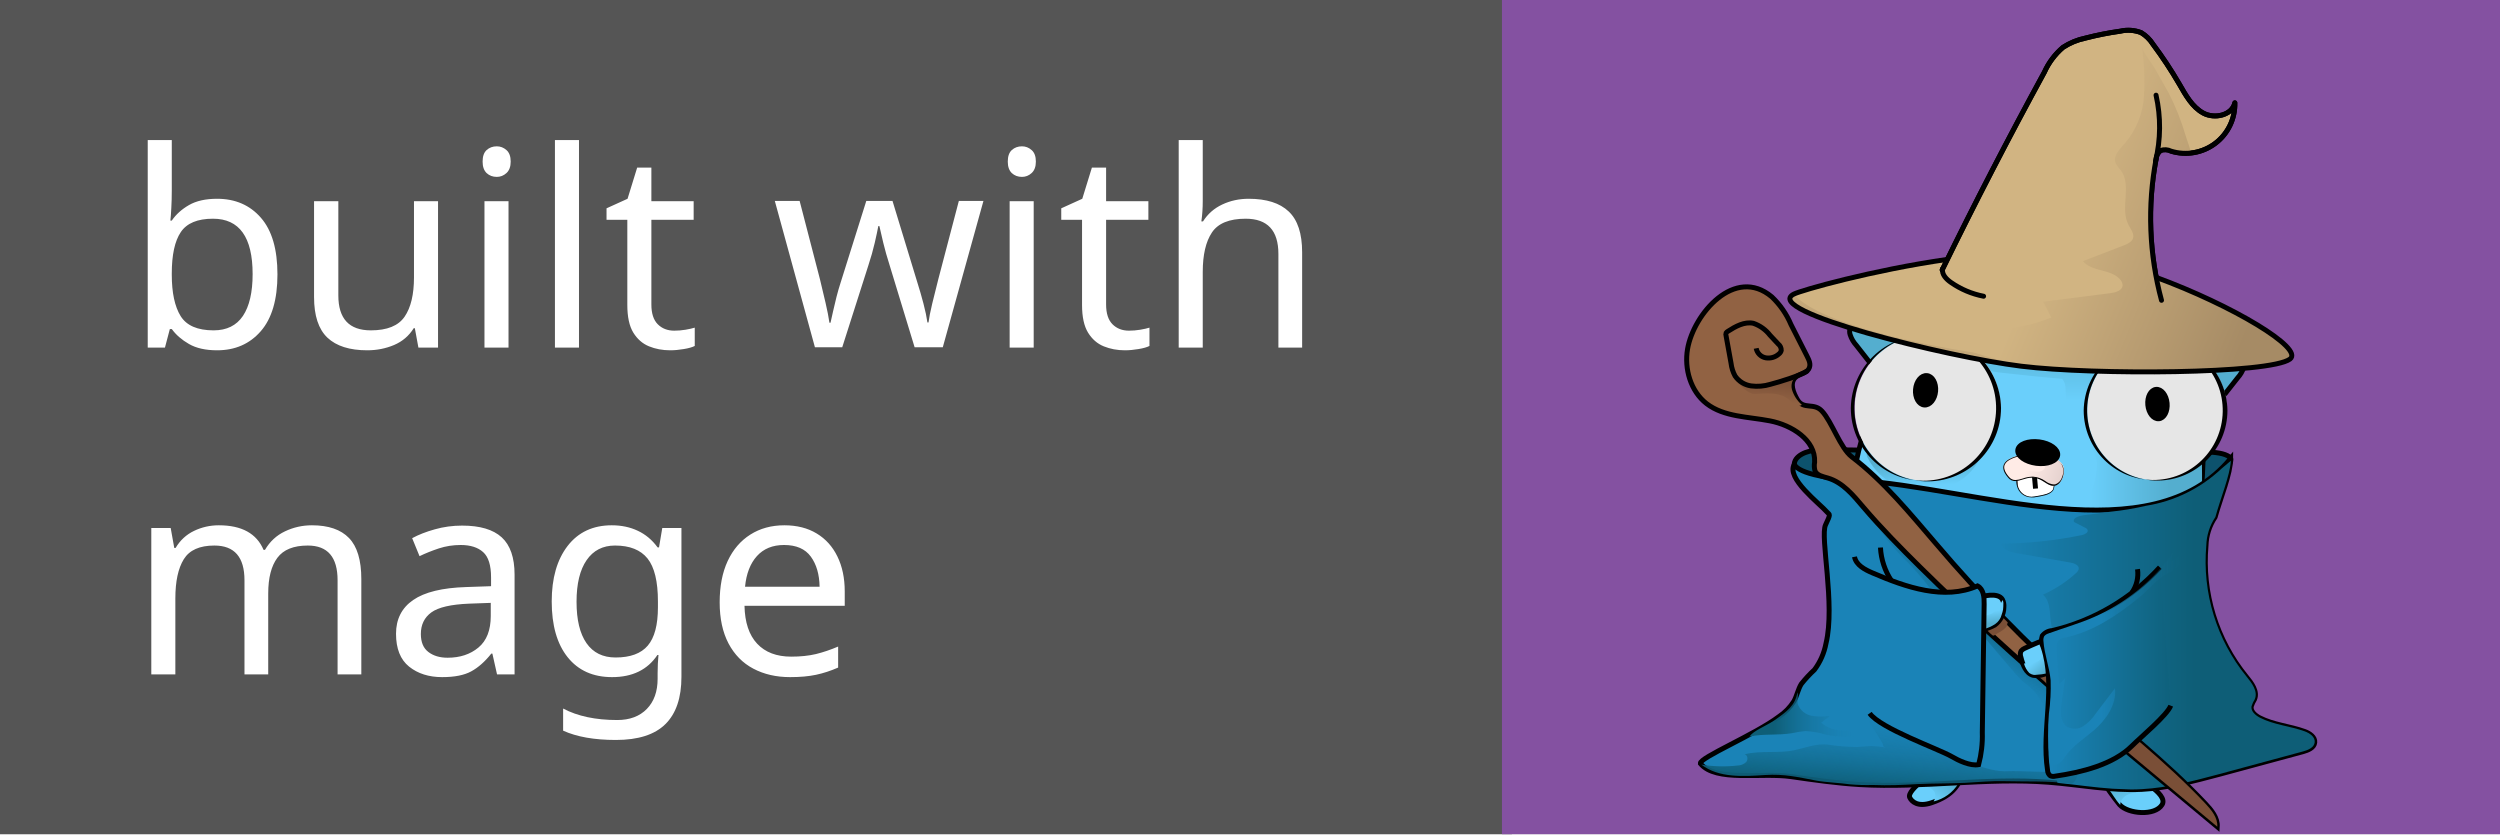
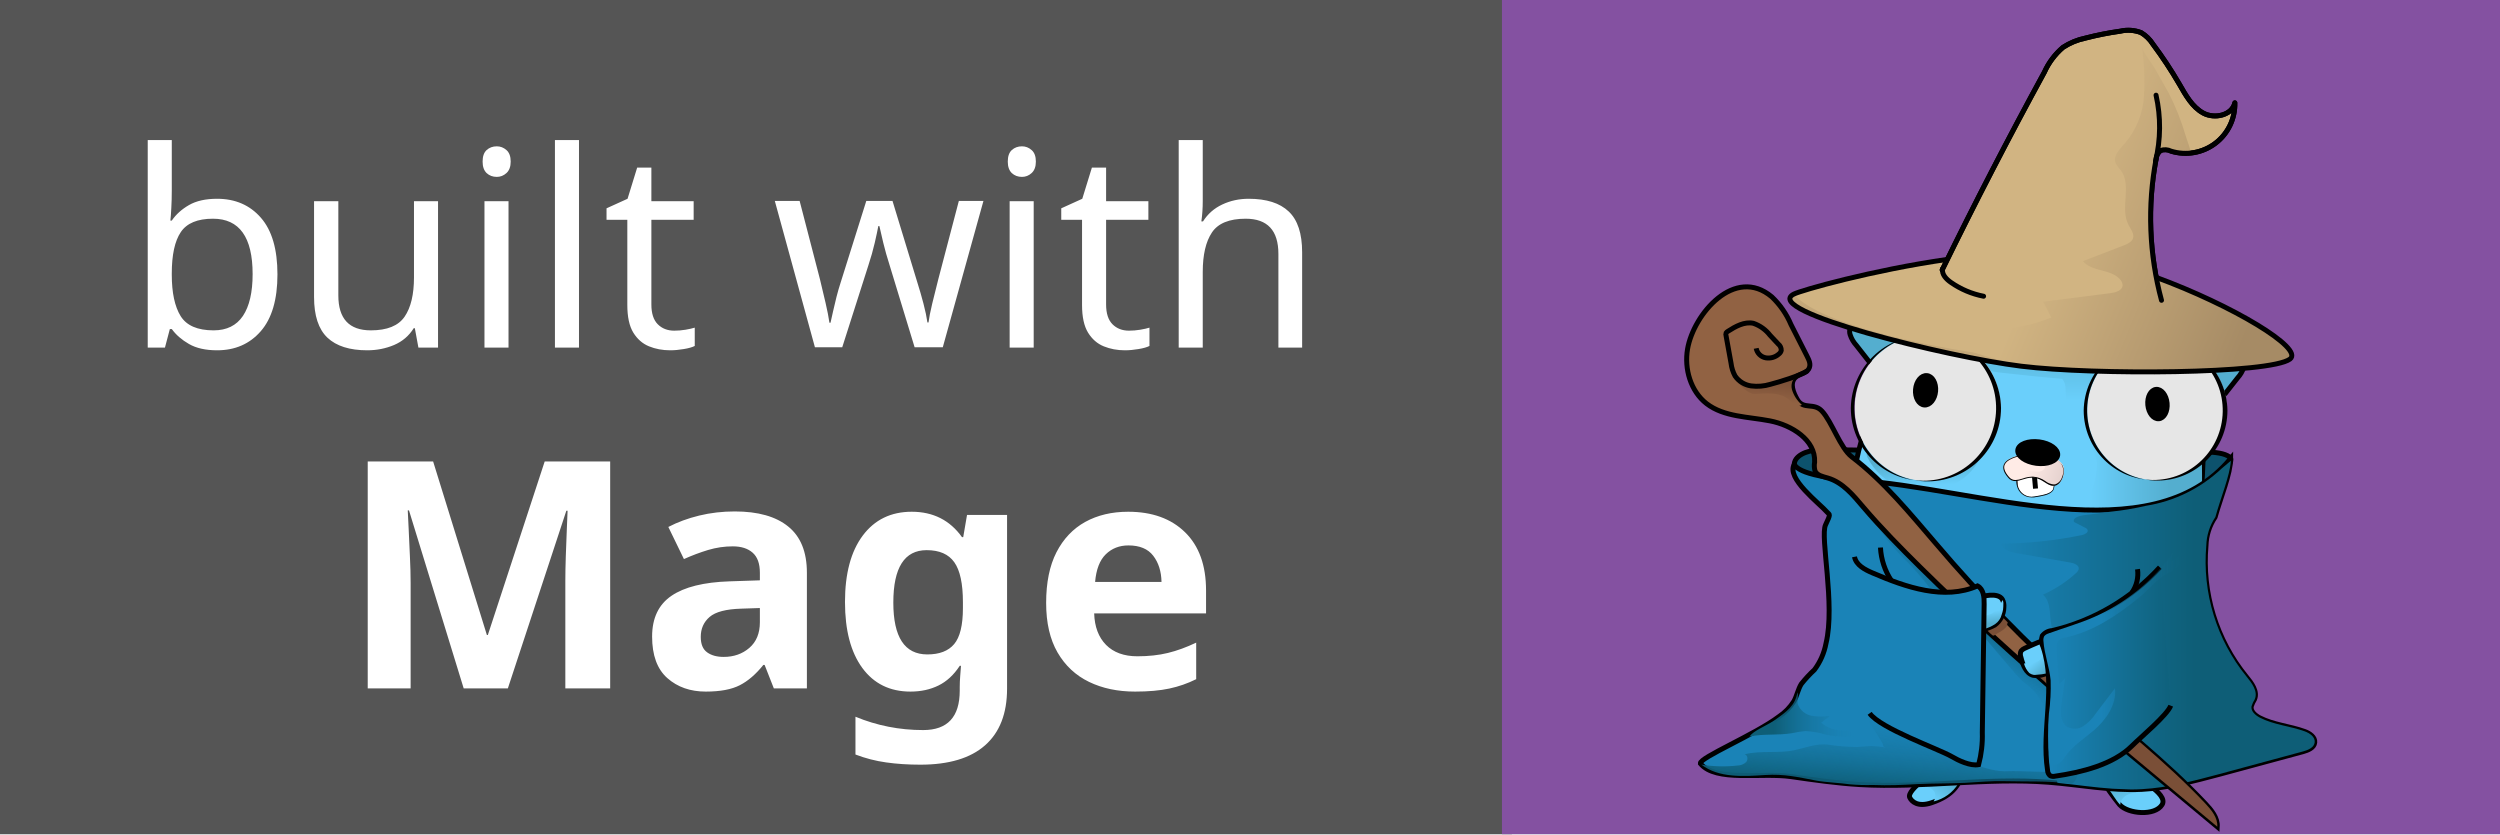
<svg xmlns="http://www.w3.org/2000/svg" xmlns:xlink="http://www.w3.org/1999/xlink" id="Layer_1" data-name="Layer 1" viewBox="0 0 503.48 167.98">
  <defs>
-     <style>.cls-1{fill:#555;}.cls-2{isolation:isolate;font-size:55px;font-family:Verdana, Verdana;}.cls-2,.cls-9{fill:#fff;}.cls-3{letter-spacing:0.03em;}.cls-4{fill:#8451a1;}.cls-5{fill:#0d526d;}.cls-10,.cls-15,.cls-20,.cls-22,.cls-26,.cls-30,.cls-34,.cls-37,.cls-38,.cls-5,.cls-6,.cls-8{stroke:#000;}.cls-10,.cls-15,.cls-20,.cls-22,.cls-26,.cls-30,.cls-34,.cls-5,.cls-6,.cls-8{stroke-miterlimit:10;}.cls-6{fill:#6acffb;}.cls-7{fill:url(#linear-gradient);}.cls-8{fill:#54aecf;}.cls-10,.cls-35,.cls-38{fill:#d1b482;}.cls-11{fill:#ffebe6;}.cls-12{fill:url(#linear-gradient-2);}.cls-13{fill:url(#linear-gradient-3);}.cls-14{fill:url(#linear-gradient-4);}.cls-15{fill:#1a83b7;}.cls-16{fill:url(#linear-gradient-5);}.cls-17{fill:url(#linear-gradient-6);}.cls-18{fill:url(#linear-gradient-7);}.cls-19{fill:url(#linear-gradient-8);}.cls-20{fill:#916243;}.cls-21{fill:#7a4f37;}.cls-22,.cls-37{fill:none;}.cls-23{fill:url(#linear-gradient-9);}.cls-24{fill:url(#linear-gradient-10);}.cls-25{fill:url(#linear-gradient-11);}.cls-26{fill:url(#linear-gradient-12);}.cls-27{fill:url(#linear-gradient-13);}.cls-28{fill:url(#linear-gradient-14);}.cls-29{fill:url(#linear-gradient-15);}.cls-30{fill:url(#radial-gradient);}.cls-31{fill:url(#linear-gradient-16);}.cls-32{fill:url(#radial-gradient-2);}.cls-33{fill:url(#radial-gradient-3);}.cls-36{fill:url(#linear-gradient-17);}.cls-37,.cls-38{stroke-linecap:round;stroke-linejoin:round;}.cls-39{fill:url(#linear-gradient-18);}.cls-40{fill:url(#linear-gradient-19);}</style>
+     <style>.cls-1{fill:#555;}.cls-2{isolation:isolate;font-size:55px;font-family:Verdana, Verdana;}.cls-10,.cls-2{fill:#fff;}.cls-3{letter-spacing:0em;}.cls-4{font-size:64px;font-family:Almendra-Bold, Almendra;font-weight:700;}.cls-5{fill:#8451a1;}.cls-6{fill:#0d526d;}.cls-11,.cls-16,.cls-21,.cls-23,.cls-27,.cls-31,.cls-35,.cls-38,.cls-39,.cls-6,.cls-7,.cls-9{stroke:#000;}.cls-11,.cls-16,.cls-21,.cls-23,.cls-27,.cls-31,.cls-35,.cls-6,.cls-7,.cls-9{stroke-miterlimit:10;}.cls-7{fill:#6acffb;}.cls-8{fill:url(#linear-gradient);}.cls-9{fill:#54aecf;}.cls-11,.cls-36,.cls-39{fill:#d1b482;}.cls-12{fill:#ffebe6;}.cls-13{fill:url(#linear-gradient-2);}.cls-14{fill:url(#linear-gradient-3);}.cls-15{fill:url(#linear-gradient-4);}.cls-16{fill:#1a83b7;}.cls-17{fill:url(#linear-gradient-5);}.cls-18{fill:url(#linear-gradient-6);}.cls-19{fill:url(#linear-gradient-7);}.cls-20{fill:url(#linear-gradient-8);}.cls-21{fill:#916243;}.cls-22{fill:#7a4f37;}.cls-23,.cls-38{fill:none;}.cls-24{fill:url(#linear-gradient-9);}.cls-25{fill:url(#linear-gradient-10);}.cls-26{fill:url(#linear-gradient-11);}.cls-27{fill:url(#linear-gradient-12);}.cls-28{fill:url(#linear-gradient-13);}.cls-29{fill:url(#linear-gradient-14);}.cls-30{fill:url(#linear-gradient-15);}.cls-31{fill:url(#radial-gradient);}.cls-32{fill:url(#linear-gradient-16);}.cls-33{fill:url(#radial-gradient-2);}.cls-34{fill:url(#radial-gradient-3);}.cls-37{fill:url(#linear-gradient-17);}.cls-38,.cls-39{stroke-linecap:round;stroke-linejoin:round;}.cls-40{fill:url(#linear-gradient-18);}.cls-41{fill:url(#linear-gradient-19);}</style>
    <linearGradient id="linear-gradient" x1="401.96" y1="-761.46" x2="401.35" y2="-752.46" gradientTransform="matrix(1, 0, 0, -1, -345, -276)" gradientUnits="userSpaceOnUse">
      <stop offset="0.29" stop-color="#6acffb" />
      <stop offset="0.88" stop-color="#54aecf" />
    </linearGradient>
    <linearGradient id="linear-gradient-2" x1="445.16" y1="-825.24" x2="441.27" y2="-816.46" xlink:href="#linear-gradient" />
    <linearGradient id="linear-gradient-3" x1="400.6" y1="-823.17" x2="405.56" y2="-816.39" xlink:href="#linear-gradient" />
    <linearGradient id="linear-gradient-4" x1="426.68" y1="-756.12" x2="453.64" y2="-756.12" xlink:href="#linear-gradient" />
    <linearGradient id="linear-gradient-5" x1="415.72" y1="-786.92" x2="462.47" y2="-786.92" gradientTransform="matrix(1, 0, 0, -1, -345, -276)" gradientUnits="userSpaceOnUse">
      <stop offset="0" stop-color="#1a83b7" />
      <stop offset="0.85" stop-color="#0e5e77" />
    </linearGradient>
    <linearGradient id="linear-gradient-6" x1="417.41" y1="-799.97" x2="426.14" y2="-786.96" gradientTransform="matrix(1, 0, 0, -1, -345, -276)" gradientUnits="userSpaceOnUse">
      <stop offset="0" stop-color="#1a83b7" stop-opacity="0" />
      <stop offset="0.63" stop-color="#0e5e77" />
    </linearGradient>
    <linearGradient id="linear-gradient-7" x1="390.74" y1="-774.8" x2="406.84" y2="-763.02" xlink:href="#linear-gradient-6" />
    <linearGradient id="linear-gradient-8" x1="395.04" y1="-803.92" x2="392.89" y2="-829.55" xlink:href="#linear-gradient-6" />
    <linearGradient id="linear-gradient-9" x1="418.11" y1="-753.99" x2="430.34" y2="-757.5" gradientTransform="matrix(1, 0, 0, -1, -345, -276)" gradientUnits="userSpaceOnUse">
      <stop offset="0.29" stop-color="#ffebe6" />
      <stop offset="0.88" stop-color="#e5d2cf" />
    </linearGradient>
    <linearGradient id="linear-gradient-10" x1="422.41" y1="-793.04" x2="425.58" y2="-796.84" xlink:href="#linear-gradient" />
    <linearGradient id="linear-gradient-11" x1="414.73" y1="-782.92" x2="415.26" y2="-786.91" xlink:href="#linear-gradient" />
    <linearGradient id="linear-gradient-12" x1="426.7" y1="-796.27" x2="452.71" y2="-796.27" gradientTransform="matrix(1, 0, 0, -1, -345, -276)" gradientUnits="userSpaceOnUse">
      <stop offset="0" stop-color="#1a83b7" />
      <stop offset="1" stop-color="#0e5e77" />
    </linearGradient>
    <linearGradient id="linear-gradient-13" x1="436.77" y1="-793.27" x2="465.55" y2="-793.27" gradientTransform="matrix(1, 0, 0, -1, -345, -276)" gradientUnits="userSpaceOnUse">
      <stop offset="0" stop-color="#1a83b7" />
      <stop offset="0.63" stop-color="#0e5e77" stop-opacity="0" />
    </linearGradient>
    <linearGradient id="linear-gradient-14" x1="365.56" y1="-804.91" x2="387.54" y2="-804.91" gradientTransform="matrix(1, 0, 0, -1, -345, -276)" gradientUnits="userSpaceOnUse">
      <stop offset="0.24" stop-color="#0e5e77" />
      <stop offset="1" stop-color="#1a83b7" stop-opacity="0" />
    </linearGradient>
    <linearGradient id="linear-gradient-15" x1="368.85" y1="-744.13" x2="369.45" y2="-736.29" gradientTransform="matrix(1, 0, 0, -1, -345, -276)" gradientUnits="userSpaceOnUse">
      <stop offset="0.29" stop-color="#916243" />
      <stop offset="0.88" stop-color="#7a4f37" />
    </linearGradient>
    <radialGradient id="radial-gradient" cx="-7621.18" cy="1088.18" r="59.81" gradientTransform="matrix(0.05, 0, 0, -0.03, 491.65, 512.36)" gradientUnits="userSpaceOnUse">
      <stop offset="0" stop-color="#666" />
      <stop offset="1" />
    </radialGradient>
    <linearGradient id="linear-gradient-16" x1="424.95" y1="-748.56" x2="425.06" y2="-724.61" xlink:href="#linear-gradient" />
    <radialGradient id="radial-gradient-2" cx="-8008.6" cy="592.32" r="274.28" gradientTransform="matrix(0.05, 0, 0, -0.05, 491.65, 499.37)" gradientUnits="userSpaceOnUse">
      <stop offset="0" stop-color="#fff" />
      <stop offset="0.45" stop-color="#fdfdfd" />
      <stop offset="1" stop-color="#e6e6e6" />
    </radialGradient>
    <radialGradient id="radial-gradient-3" cx="-7157.89" cy="583.26" r="262.43" xlink:href="#radial-gradient-2" />
    <linearGradient id="linear-gradient-17" x1="423.67" y1="-729.4" x2="413.1" y2="-763.71" gradientTransform="matrix(1, 0, 0, -1, -345, -276)" gradientUnits="userSpaceOnUse">
      <stop offset="0" stop-color="#d1b482" />
      <stop offset="0.63" stop-color="#a68b65" />
    </linearGradient>
    <linearGradient id="linear-gradient-18" x1="442.05" y1="-669.03" x2="507.61" y2="-695.95" xlink:href="#linear-gradient-17" />
    <linearGradient id="linear-gradient-19" x1="428.7" y1="-701.56" x2="494.26" y2="-728.48" xlink:href="#linear-gradient-17" />
  </defs>
  <path class="cls-1" d="M-331.48,385H-27V553H-331.48Z" transform="translate(331.48 -385)" />
  <text class="cls-2" transform="translate(25.08 70)">built with</text>
-   <text class="cls-2" transform="translate(5.08 135.82)">
+   <text class="cls-2" transform="translate(49.08 138.64)">
    <tspan class="cls-3"> </tspan>
-     <tspan x="20.72" y="0">mage</tspan>
+     <tspan class="cls-4" x="19.21" y="0">Mage</tspan>
  </text>
-   <path class="cls-4" d="M-29,385H172V553H-29Z" transform="translate(331.48 -385)" />
-   <path class="cls-5" d="M46.49,475.72s-10.61-.29-12.74,0-4.67,1.59-3.67,3.91,13.43,2.17,18,2.89,22.64,7.53,29.13,8.11,27.87-3,32.82-6.08,8.88-6.47,7.49-7.53c-3.82-2.89-22.49,1.45-22.49,1.45Z" transform="translate(331.48 -385)" />
-   <path class="cls-6" d="M62.11,445.61s-16.94,13.9-20,33.87S43.44,530,43.44,530L107,531.73s5.5-46.32,5.21-56.3-18.82-30.54-18.82-30.54c-2.61-1.16-19.83-4.05-23.16-3A50.23,50.23,0,0,0,62.11,445.61Z" transform="translate(331.48 -385)" />
-   <path class="cls-7" d="M51,483a13.42,13.42,0,0,0,10.28-.1c3.54-1.52,6.48-4.83,6.78-8.68-4.41,3.14-10.33,3.46-15.61,2.29-1.33-.29-9.14-2.51-7.86.57A12,12,0,0,0,51,483Z" transform="translate(331.48 -385)" />
-   <path class="cls-8" d="M47.36,450.91a16.17,16.17,0,0,0-3.61-1,2.74,2.74,0,0,0-1.94.24,2.06,2.06,0,0,0-.69,2.25,5.9,5.9,0,0,0,1.26,2.16c.72.93,1.45,1.85,2.18,2.78a2.32,2.32,0,0,0,1.15.93A2.36,2.36,0,0,0,47.2,458c.81-.41,1.63-.83,2.45-1.23,1.56-.78,3.35-2,3.25-3.71a3.12,3.12,0,0,0-2.31-2.56,9.15,9.15,0,0,0-3.65-.1" transform="translate(331.48 -385)" />
-   <path class="cls-8" d="M114.17,457.42a15.55,15.55,0,0,1,3.6-.95,2.79,2.79,0,0,1,1.94.23,2.07,2.07,0,0,1,.7,2.26,6,6,0,0,1-1.26,2.15c-.73.93-1.45,1.86-2.19,2.78a2.25,2.25,0,0,1-1.14.93,2.34,2.34,0,0,1-1.49-.35l-2.45-1.23c-1.56-.78-3.36-1.95-3.25-3.7a3.13,3.13,0,0,1,2.31-2.57,9.14,9.14,0,0,1,3.65-.1" transform="translate(331.48 -385)" />
-   <path class="cls-9" d="M77.59,485.1a2.92,2.92,0,0,1-2.82-2.32c-.39-1.43.31-4,.42-4.4H82c.08.56.52,4.6-.13,5.38s-1.75,1-3.3,1.21l-.42.07a2.93,2.93,0,0,1-.58.06Z" transform="translate(331.48 -385)" />
+   <path class="cls-5" d="M-29,385H172V553H-29Z" transform="translate(331.48 -385)" />
+   <path class="cls-6" d="M46.49,475.72s-10.61-.29-12.74,0-4.67,1.59-3.67,3.91,13.43,2.17,18,2.89,22.64,7.53,29.13,8.11,27.87-3,32.82-6.08,8.88-6.47,7.49-7.53c-3.82-2.89-22.49,1.45-22.49,1.45Z" transform="translate(331.48 -385)" />
+   <path class="cls-7" d="M62.11,445.61s-16.94,13.9-20,33.87S43.44,530,43.44,530L107,531.73s5.5-46.32,5.21-56.3-18.82-30.54-18.82-30.54c-2.61-1.16-19.83-4.05-23.16-3A50.23,50.23,0,0,0,62.11,445.61Z" transform="translate(331.48 -385)" />
+   <path class="cls-8" d="M51,483a13.42,13.42,0,0,0,10.28-.1c3.54-1.52,6.48-4.83,6.78-8.68-4.41,3.14-10.33,3.46-15.61,2.29-1.33-.29-9.14-2.51-7.86.57A12,12,0,0,0,51,483Z" transform="translate(331.48 -385)" />
+   <path class="cls-9" d="M47.36,450.91a16.17,16.17,0,0,0-3.61-1,2.74,2.74,0,0,0-1.94.24,2.06,2.06,0,0,0-.69,2.25,5.9,5.9,0,0,0,1.26,2.16c.72.93,1.45,1.85,2.18,2.78a2.32,2.32,0,0,0,1.15.93A2.36,2.36,0,0,0,47.2,458c.81-.41,1.63-.83,2.45-1.23,1.56-.78,3.35-2,3.25-3.71a3.12,3.12,0,0,0-2.31-2.56,9.15,9.15,0,0,0-3.65-.1" transform="translate(331.48 -385)" />
+   <path class="cls-9" d="M114.17,457.42a15.55,15.55,0,0,1,3.6-.95,2.79,2.79,0,0,1,1.94.23,2.07,2.07,0,0,1,.7,2.26,6,6,0,0,1-1.26,2.15c-.73.93-1.45,1.86-2.19,2.78a2.25,2.25,0,0,1-1.14.93,2.34,2.34,0,0,1-1.49-.35l-2.45-1.23c-1.56-.78-3.36-1.95-3.25-3.7a3.13,3.13,0,0,1,2.31-2.57,9.14,9.14,0,0,1,3.65-.1" transform="translate(331.48 -385)" />
+   <path class="cls-10" d="M77.59,485.1a2.92,2.92,0,0,1-2.82-2.32c-.39-1.43.31-4,.42-4.4H82c.08.56.52,4.6-.13,5.38s-1.75,1-3.3,1.21l-.42.07a2.93,2.93,0,0,1-.58.06Z" transform="translate(331.48 -385)" />
  <path d="M82,478.47c.16,1.36.42,4.61-.13,5.27s-1.72.94-3.26,1.18l-.42.07a3.41,3.41,0,0,1-.55.05,2.85,2.85,0,0,1-2.75-2.26,10.33,10.33,0,0,1,.41-4.3H82m.13-.16h-7s-.87,2.9-.43,4.49a3,3,0,0,0,2.89,2.36c.19,0,.38,0,.58,0,1.74-.29,3-.44,3.77-1.31s.14-5.5.14-5.5Z" transform="translate(331.48 -385)" />
-   <path class="cls-10" d="M58.05,440.31" transform="translate(331.48 -385)" />
-   <path class="cls-10" d="M101.11,447.22" transform="translate(331.48 -385)" />
-   <path class="cls-11" d="M79.39,476.15s-10.61.15-6.37,5c1.42,1.61,3-.14,5,0s2.87,1.9,4.37,1.61,2.38-3.06,1.38-4.37S79.39,476.15,79.39,476.15Z" transform="translate(331.48 -385)" />
-   <path class="cls-6" d="M58.92,539.82s-6.51,4.21-5.8,5.78c.38.84,1.65,2,4.4,1.07,4.72-1.6,5.25-3.77,6.44-5.63.77-1.22-1.11-3.61-1.11-3.61Z" transform="translate(331.48 -385)" />
-   <path class="cls-6" d="M98.15,541.28s7.23,3.48,5.79,5.79-6.81,1.88-8.54,0a48.74,48.74,0,0,1-3.77-5.35Z" transform="translate(331.48 -385)" />
-   <path class="cls-12" d="M101.63,544.18l-2.25.29a7.25,7.25,0,0,0-2.49.63,2.44,2.44,0,0,0-1.38,2c-1.13-1.23-1.56-2.32-2.5-3.34a25,25,0,0,1,7.52-.34,3.8,3.8,0,0,1,2.15.79A2.08,2.08,0,0,0,101.63,544.18Z" transform="translate(331.48 -385)" />
-   <path class="cls-13" d="M55.91,543.4a2.65,2.65,0,0,1,2.17,1,2.12,2.12,0,0,1-.14,2,8,8,0,0,0,5-3.63c-2.71.06-5.27.11-8,.19-.29,0-.63.14-.3.39S55.64,543.37,55.91,543.4Z" transform="translate(331.48 -385)" />
-   <path class="cls-14" d="M85.34,490.7c-2.32,1.59,18.6-.76,18.74-.65a.58.58,0,0,0,.41.05l4.7-.44a2.84,2.84,0,0,0,1.32-.37c.4-.27,1.07-6.42,1.46-6.7.06,0,0-4.2,0-4.2-.2-.65.43-.83,0-1.33a6.6,6.6,0,0,0-3.24-1.5A77.59,77.59,0,0,1,94.09,470a9.59,9.59,0,0,0-2.57-1c-3.79-.67-1.87,6-1,7.92C91.75,479.55,89,488.15,85.34,490.7Z" transform="translate(331.48 -385)" />
-   <path class="cls-15" d="M36.56,488.22c.39.47.75.13-.39,2.49s2,16.07.09,23.87a12.79,12.79,0,0,1-2.33,5.31,25.33,25.33,0,0,0-2.64,2.85c-.66,1.07-.88,2.38-1.49,3.49a10.31,10.31,0,0,1-3,3.08c-4.94,3.71-16,8.25-15.85,9.45,3.15,3.81,12.21,1.77,18.32,2.65,4.59.67,9.16,1.32,13.8,1.6,12.67.75,25.4-1.45,38.05-.47,6.25.49,12.49,1.75,18.75,1.43,5.26-.27,10.4-1.65,15.48-3l17-4.6c1-.28,2.23-.77,2.34-1.84s-1-1.85-2.05-2.22c-3-1.08-6.26-1.31-9.08-2.77-.88-.47-1.84-1.29-1.66-2.29a6.53,6.53,0,0,1,.66-1.42c.67-1.58-.59-3.26-1.68-4.57a36.71,36.71,0,0,1-8.09-26.37,10.82,10.82,0,0,1,1.83-5.74c1.1-3.92,3.14-8.78,3.14-11.82-16.13,19.47-50.69,5.93-75.86,4.34-11.74-.74-12-3.18-12-3.18C28.12,481.28,35,486.4,36.56,488.22Z" transform="translate(331.48 -385)" />
-   <path class="cls-16" d="M132.69,532.29c-3-1.08-6.25-1.31-9.07-2.77-.88-.47-1.84-1.29-1.66-2.29a6.53,6.53,0,0,1,.66-1.42c.67-1.58-.59-3.26-1.68-4.57a36.71,36.71,0,0,1-8.09-26.37,10.82,10.82,0,0,1,1.83-5.74c1-3.73,2.93-8.29,3.12-11.34-.61.53-1.21,1-1.85,1.56a28.77,28.77,0,0,1-15.24,7.51,56.32,56.32,0,0,1-7.2,1.2c-1.52.18-3.24.47-4.7.61s-3,.58-2.59,1.46c.74.38,1.46.76,2.2,1.13a.89.89,0,0,1,.52.47c.17.5-.49.85-1,1a84.43,84.43,0,0,1-16.4,1.76c.27,1.23,1.78,1.68,3,1.89l11,1.93c.75.13,1.71.52,1.62,1.27a1.53,1.53,0,0,1-.56.85,25.06,25.06,0,0,1-6.65,4.33c1.28,1.07,1.35,2.95,1.49,4.6a23.38,23.38,0,0,0,5.19,12.57,2.89,2.89,0,0,1,.65,1.05,3,3,0,0,1-.52,2A18,18,0,0,0,85.45,528a2.06,2.06,0,0,0-.1,1.09c.23.78,1.25,1,2,.87a8.67,8.67,0,0,1,2.38-.44c.44,1.06-.35,2.2-1.13,3a36,36,0,0,0-3.82,4.2c-1.07,1.56-2.41,4-1.93,5.88l.39.1c3.58.36,7.15.9,10.73,1.14l1.63.07,2,.08c.75,0,1.5,0,2.27-.06,5.25-.28,10.39-1.65,15.47-3q8.53-2.3,17-4.6c1-.27,2.23-.77,2.34-1.84S133.71,532.67,132.69,532.29Z" transform="translate(331.48 -385)" />
-   <path class="cls-17" d="M76.74,516.81a52.63,52.63,0,0,1-4.15-4.42,7.11,7.11,0,0,0-2.65-2,2.7,2.7,0,0,0-3,.73.68.68,0,0,0-.15.36A.84.84,0,0,0,67,512c2.38,2.78,4.74,5.56,7.11,8.34.48.56,1,1.11,1.49,1.62s1.32,1,1.94,1.61a10.57,10.57,0,0,1,2.35,3.22,13,13,0,0,1,1.25,4.93c.48-.12.64-.73.68-1.22a55.13,55.13,0,0,0,.5-9.77c-.16-1.88-.64-1.32-2.33-1.92A10.93,10.93,0,0,1,76.74,516.81Z" transform="translate(331.48 -385)" />
-   <path class="cls-18" d="M44.87,488.12a43.57,43.57,0,0,0,8.22,10.52,62.71,62.71,0,0,1,5.18,6.24c1.22.52-.17-.36,1,.15a4,4,0,0,0,1.77.43,1.33,1.33,0,0,0,1.26-1.11,2.06,2.06,0,0,0-.78-1.35,113.87,113.87,0,0,1-12.68-14.46c-1.29-1.75-3-4.57-5.2-5.34-1.58-.55-1.5-.09-.9,1.1S44.2,486.83,44.87,488.12Z" transform="translate(331.48 -385)" />
-   <path class="cls-19" d="M86.78,540.49c-2.5.17-12.59-.28-13.54-.19-2.58.23-5.08-.68-7.57-1.45a1.33,1.33,0,0,0-.34-1.52,3.47,3.47,0,0,0-1.57-.74c-2-.5-4.16-.62-6.17-1.26a24,24,0,0,1-2.79-1.14,49.61,49.61,0,0,1-8.09-4.28c-.6-.42-1.18-.86-1.78-1.25a3.15,3.15,0,0,0,.68,2.72l1.89,3.09a1.29,1.29,0,0,1,.28.81c0,.05.16.14.48.26h0a17.17,17.17,0,0,0-2.67-.29c-1,0-2,.13-3,.19a41.5,41.5,0,0,1-6.11-.5c-2.3-.21-4.38.68-6.6,1.15-3.28.68-6.74,0-10,.82.62.16.73,1.1.29,1.58a2.65,2.65,0,0,1-1.75.68,26,26,0,0,1-7.27-.19c3.52,2.72,8.43,2.39,12.87,2.1,3.84-.25,6.59.43,10.36,1.14,1.61.31,5.06.48,6.66.73a39.79,39.79,0,0,0,4.63.14c3.27.13,5.89,0,9.17-.19,2.77-.13,6.57-.11,9.36-.24,3-.15,5.11-.42,8.18-.34,4.38.12,8.46-.1,12.81.48C86.64,543.24,87.15,540.46,86.78,540.49Z" transform="translate(331.48 -385)" />
-   <path class="cls-20" d="M8.38,455.28c-.69,4,.61,8.5,3.82,11,3.53,2.72,8.38,2.63,12.77,3.48s9.23,3.85,9,8.31a3.9,3.9,0,0,0,.08,1.77c.41.92,1.59,1.14,2.58,1.43,3,.88,5.11,3.46,7.12,5.83,3.63,4.26,7.56,8.25,11.54,12.18Q69.62,513.4,85,526.45c3.18,2.7,6.41,5.38,9.63,8.06l20.43,17c.12-1.81-1.17-3.36-2.41-4.67-8-8.5-17.26-15.65-26-23.38a296.45,296.45,0,0,1-28.11-28.82C53.18,488.41,48,482,41.45,477c-2.31-1.77-4-7.07-6-9.21-1.66-1.79-3.7-.2-4.95-2.3-.82-1.39-1.59-3.31-.43-4.44.76-.76,2.14-.79,2.7-1.71s.06-1.84-.36-2.68l-3.2-6.3a16.67,16.67,0,0,0-3.86-5.58C17.9,438.52,9.6,448.23,8.38,455.28Z" transform="translate(331.48 -385)" />
-   <path class="cls-21" d="M85,526.43c3.18,2.71,6.41,5.39,9.63,8.06l20.43,17c.12-1.81-1.17-3.36-2.41-4.68-8-8.49-17.26-15.64-26-23.37C76.6,514.52,74.74,517.73,85,526.43Z" transform="translate(331.48 -385)" />
-   <path class="cls-21" d="M72.89,510.38c-.13,0-.14.67-.23.77a5.15,5.15,0,0,1-1.7,1.3c-.28.13-.82.67-1.11.54a7.64,7.64,0,0,1-1.52-1.55.54.54,0,0,1-.12-.33c0-.12.14-.21.22-.28a13.22,13.22,0,0,1,3.14-1.77S72.92,510.38,72.89,510.38Z" transform="translate(331.48 -385)" />
-   <path class="cls-21" d="M78.81,521.11a10,10,0,0,1,2.33,2.08c0-.9,0-1.81,0-2.71a4.63,4.63,0,0,1-2.36.51" transform="translate(331.48 -385)" />
-   <path class="cls-22" d="M47.23,495.27A13.32,13.32,0,0,0,49.47,502" transform="translate(331.48 -385)" />
-   <path class="cls-22" d="M78.17,480.13c.1,1.09.21,2.19.29,3.27" transform="translate(331.48 -385)" />
-   <path class="cls-23" d="M81.63,476.93a1.46,1.46,0,0,1-.22,0,1.38,1.38,0,0,0-.79.39c-.44.54,0,1.38-.32,2a1.58,1.58,0,0,1-1.49.67c-1.11,0-2.27-.41-3.31,0-.34.13-.64.33-1,.48a3.05,3.05,0,0,1-1.84.23c.1.13.2.26.33.41,1.42,1.6,3-.15,5,0s2.86,1.89,4.37,1.6,2.37-3.05,1.37-4.37A5.49,5.49,0,0,0,81.63,476.93Z" transform="translate(331.48 -385)" />
+   <path class="cls-11" d="M58.05,440.31" transform="translate(331.48 -385)" />
+   <path class="cls-11" d="M101.11,447.22" transform="translate(331.48 -385)" />
+   <path class="cls-12" d="M79.39,476.15s-10.61.15-6.37,5c1.42,1.61,3-.14,5,0s2.87,1.9,4.37,1.61,2.38-3.06,1.38-4.37S79.39,476.15,79.39,476.15Z" transform="translate(331.48 -385)" />
+   <path class="cls-7" d="M58.92,539.82s-6.51,4.21-5.8,5.78c.38.84,1.65,2,4.4,1.07,4.72-1.6,5.25-3.77,6.44-5.63.77-1.22-1.11-3.61-1.11-3.61Z" transform="translate(331.48 -385)" />
+   <path class="cls-7" d="M98.15,541.28s7.23,3.48,5.79,5.79-6.81,1.88-8.54,0a48.74,48.74,0,0,1-3.77-5.35Z" transform="translate(331.48 -385)" />
+   <path class="cls-13" d="M101.63,544.18l-2.25.29a7.25,7.25,0,0,0-2.49.63,2.44,2.44,0,0,0-1.38,2c-1.13-1.23-1.56-2.32-2.5-3.34a25,25,0,0,1,7.52-.34,3.8,3.8,0,0,1,2.15.79A2.08,2.08,0,0,0,101.63,544.18Z" transform="translate(331.48 -385)" />
+   <path class="cls-14" d="M55.91,543.4a2.65,2.65,0,0,1,2.17,1,2.12,2.12,0,0,1-.14,2,8,8,0,0,0,5-3.63c-2.71.06-5.27.11-8,.19-.29,0-.63.14-.3.39S55.64,543.37,55.91,543.4Z" transform="translate(331.48 -385)" />
+   <path class="cls-15" d="M85.34,490.7c-2.32,1.59,18.6-.76,18.74-.65a.58.58,0,0,0,.41.05l4.7-.44a2.84,2.84,0,0,0,1.32-.37c.4-.27,1.07-6.42,1.46-6.7.06,0,0-4.2,0-4.2-.2-.65.43-.83,0-1.33a6.6,6.6,0,0,0-3.24-1.5A77.59,77.59,0,0,1,94.09,470a9.59,9.59,0,0,0-2.57-1c-3.79-.67-1.87,6-1,7.92C91.75,479.55,89,488.15,85.34,490.7Z" transform="translate(331.48 -385)" />
+   <path class="cls-16" d="M36.56,488.22c.39.47.75.13-.39,2.49s2,16.07.09,23.87a12.79,12.79,0,0,1-2.33,5.31,25.33,25.33,0,0,0-2.64,2.85c-.66,1.07-.88,2.38-1.49,3.49a10.31,10.31,0,0,1-3,3.08c-4.94,3.71-16,8.25-15.85,9.45,3.15,3.81,12.21,1.77,18.32,2.65,4.59.67,9.16,1.32,13.8,1.6,12.67.75,25.4-1.45,38.05-.47,6.25.49,12.49,1.75,18.75,1.43,5.26-.27,10.4-1.65,15.48-3l17-4.6c1-.28,2.23-.77,2.34-1.84s-1-1.85-2.05-2.22c-3-1.08-6.26-1.31-9.08-2.77-.88-.47-1.84-1.29-1.66-2.29a6.53,6.53,0,0,1,.66-1.42c.67-1.58-.59-3.26-1.68-4.57a36.71,36.71,0,0,1-8.09-26.37,10.82,10.82,0,0,1,1.83-5.74c1.1-3.92,3.14-8.78,3.14-11.82-16.13,19.47-50.69,5.93-75.86,4.34-11.74-.74-12-3.18-12-3.18C28.12,481.28,35,486.4,36.56,488.22Z" transform="translate(331.48 -385)" />
+   <path class="cls-17" d="M132.69,532.29c-3-1.08-6.25-1.31-9.07-2.77-.88-.47-1.84-1.29-1.66-2.29a6.53,6.53,0,0,1,.66-1.42c.67-1.58-.59-3.26-1.68-4.57a36.71,36.71,0,0,1-8.09-26.37,10.82,10.82,0,0,1,1.83-5.74c1-3.73,2.93-8.29,3.12-11.34-.61.53-1.21,1-1.85,1.56a28.77,28.77,0,0,1-15.24,7.51,56.32,56.32,0,0,1-7.2,1.2c-1.52.18-3.24.47-4.7.61s-3,.58-2.59,1.46c.74.38,1.46.76,2.2,1.13a.89.89,0,0,1,.52.47c.17.5-.49.85-1,1a84.43,84.43,0,0,1-16.4,1.76c.27,1.23,1.78,1.68,3,1.89l11,1.93c.75.13,1.71.52,1.62,1.27a1.53,1.53,0,0,1-.56.85,25.06,25.06,0,0,1-6.65,4.33c1.28,1.07,1.35,2.95,1.49,4.6a23.38,23.38,0,0,0,5.19,12.57,2.89,2.89,0,0,1,.65,1.05,3,3,0,0,1-.52,2A18,18,0,0,0,85.45,528a2.06,2.06,0,0,0-.1,1.09c.23.78,1.25,1,2,.87a8.67,8.67,0,0,1,2.38-.44c.44,1.06-.35,2.2-1.13,3a36,36,0,0,0-3.82,4.2c-1.07,1.56-2.41,4-1.93,5.88l.39.1c3.58.36,7.15.9,10.73,1.14l1.63.07,2,.08c.75,0,1.5,0,2.27-.06,5.25-.28,10.39-1.65,15.47-3q8.53-2.3,17-4.6c1-.27,2.23-.77,2.34-1.84S133.71,532.67,132.69,532.29Z" transform="translate(331.48 -385)" />
+   <path class="cls-18" d="M76.74,516.81a52.63,52.63,0,0,1-4.15-4.42,7.11,7.11,0,0,0-2.65-2,2.7,2.7,0,0,0-3,.73.68.68,0,0,0-.15.36A.84.84,0,0,0,67,512c2.38,2.78,4.74,5.56,7.11,8.34.48.56,1,1.11,1.49,1.62s1.32,1,1.94,1.61a10.57,10.57,0,0,1,2.35,3.22,13,13,0,0,1,1.25,4.93c.48-.12.64-.73.68-1.22a55.13,55.13,0,0,0,.5-9.77c-.16-1.88-.64-1.32-2.33-1.92A10.93,10.93,0,0,1,76.74,516.81Z" transform="translate(331.48 -385)" />
+   <path class="cls-19" d="M44.87,488.12a43.57,43.57,0,0,0,8.22,10.52,62.71,62.71,0,0,1,5.18,6.24c1.22.52-.17-.36,1,.15a4,4,0,0,0,1.77.43,1.33,1.33,0,0,0,1.26-1.11,2.06,2.06,0,0,0-.78-1.35,113.87,113.87,0,0,1-12.68-14.46c-1.29-1.75-3-4.57-5.2-5.34-1.58-.55-1.5-.09-.9,1.1S44.2,486.83,44.87,488.12Z" transform="translate(331.48 -385)" />
+   <path class="cls-20" d="M86.78,540.49c-2.5.17-12.59-.28-13.54-.19-2.58.23-5.08-.68-7.57-1.45a1.33,1.33,0,0,0-.34-1.52,3.47,3.47,0,0,0-1.57-.74c-2-.5-4.16-.62-6.17-1.26a24,24,0,0,1-2.79-1.14,49.61,49.61,0,0,1-8.09-4.28c-.6-.42-1.18-.86-1.78-1.25a3.15,3.15,0,0,0,.68,2.72l1.89,3.09a1.29,1.29,0,0,1,.28.81c0,.05.16.14.48.26h0a17.17,17.17,0,0,0-2.67-.29c-1,0-2,.13-3,.19a41.5,41.5,0,0,1-6.11-.5c-2.3-.21-4.38.68-6.6,1.15-3.28.68-6.74,0-10,.82.62.16.73,1.1.29,1.58a2.65,2.65,0,0,1-1.75.68,26,26,0,0,1-7.27-.19c3.52,2.72,8.43,2.39,12.87,2.1,3.84-.25,6.59.43,10.36,1.14,1.61.31,5.06.48,6.66.73a39.79,39.79,0,0,0,4.63.14c3.27.13,5.89,0,9.17-.19,2.77-.13,6.57-.11,9.36-.24,3-.15,5.11-.42,8.18-.34,4.38.12,8.46-.1,12.81.48C86.64,543.24,87.15,540.46,86.78,540.49Z" transform="translate(331.48 -385)" />
+   <path class="cls-21" d="M8.38,455.28c-.69,4,.61,8.5,3.82,11,3.53,2.72,8.38,2.63,12.77,3.48s9.23,3.85,9,8.31a3.9,3.9,0,0,0,.08,1.77c.41.92,1.59,1.14,2.58,1.43,3,.88,5.11,3.46,7.12,5.83,3.63,4.26,7.56,8.25,11.54,12.18Q69.62,513.4,85,526.45c3.18,2.7,6.41,5.38,9.63,8.06l20.43,17c.12-1.81-1.17-3.36-2.41-4.67-8-8.5-17.26-15.65-26-23.38a296.45,296.45,0,0,1-28.11-28.82C53.18,488.41,48,482,41.45,477c-2.31-1.77-4-7.07-6-9.21-1.66-1.79-3.7-.2-4.95-2.3-.82-1.39-1.59-3.31-.43-4.44.76-.76,2.14-.79,2.7-1.71s.06-1.84-.36-2.68l-3.2-6.3a16.67,16.67,0,0,0-3.86-5.58C17.9,438.52,9.6,448.23,8.38,455.28Z" transform="translate(331.48 -385)" />
+   <path class="cls-22" d="M85,526.43c3.18,2.71,6.41,5.39,9.63,8.06l20.43,17c.12-1.81-1.17-3.36-2.41-4.68-8-8.49-17.26-15.64-26-23.37C76.6,514.52,74.74,517.73,85,526.43Z" transform="translate(331.48 -385)" />
+   <path class="cls-22" d="M72.89,510.38c-.13,0-.14.67-.23.77a5.15,5.15,0,0,1-1.7,1.3c-.28.13-.82.67-1.11.54a7.64,7.64,0,0,1-1.52-1.55.54.54,0,0,1-.12-.33c0-.12.14-.21.22-.28a13.22,13.22,0,0,1,3.14-1.77S72.92,510.38,72.89,510.38Z" transform="translate(331.48 -385)" />
+   <path class="cls-22" d="M78.81,521.11a10,10,0,0,1,2.33,2.08c0-.9,0-1.81,0-2.71a4.63,4.63,0,0,1-2.36.51" transform="translate(331.48 -385)" />
+   <path class="cls-23" d="M47.23,495.27A13.32,13.32,0,0,0,49.47,502" transform="translate(331.48 -385)" />
+   <path class="cls-23" d="M78.17,480.13c.1,1.09.21,2.19.29,3.27" transform="translate(331.48 -385)" />
+   <path class="cls-24" d="M81.63,476.93a1.46,1.46,0,0,1-.22,0,1.38,1.38,0,0,0-.79.39c-.44.54,0,1.38-.32,2a1.58,1.58,0,0,1-1.49.67c-1.11,0-2.27-.41-3.31,0-.34.13-.64.33-1,.48a3.05,3.05,0,0,1-1.84.23c.1.13.2.26.33.41,1.42,1.6,3-.15,5,0s2.86,1.89,4.37,1.6,2.37-3.05,1.37-4.37A5.49,5.49,0,0,0,81.63,476.93Z" transform="translate(331.48 -385)" />
  <path d="M79.37,476.3c.28.07,3.35.92,4.27,2.12a2.84,2.84,0,0,1,.16,2.65,2.17,2.17,0,0,1-1.43,1.49l-.3,0a3.18,3.18,0,0,1-1.64-.68A4.84,4.84,0,0,0,78,481l-.24,0a6.12,6.12,0,0,0-1.91.38,5,5,0,0,1-1.44.3,1.66,1.66,0,0,1-1.3-.63c-.87-1-1.14-1.83-.85-2.49.89-2,6.68-2.19,7.07-2.2m0-.15s-10.61.15-6.37,5a1.77,1.77,0,0,0,1.4.68c1,0,2.09-.69,3.35-.69H78c1.84.13,2.74,1.64,4,1.64l.33,0c1.5-.29,2.38-3.06,1.38-4.37s-4.37-2.19-4.37-2.19Z" transform="translate(331.48 -385)" />
-   <path class="cls-6" d="M71.78,505.71a2.86,2.86,0,0,1,.3,1.6,4.46,4.46,0,0,1-1.85,3.58,9.88,9.88,0,0,1-4.4,1.18,1.93,1.93,0,0,1-1.51-.24,1,1,0,0,1-.2-.86c.13-1.8.24-4.28,2.36-5.36C67.84,504.9,70.94,504.3,71.78,505.71Z" transform="translate(331.48 -385)" />
-   <path class="cls-6" d="M76.57,515.43c-.47.21-1,.45-1.12.93a1.7,1.7,0,0,0,.06,1c.38,1.5,1,3.27,2.5,3.65a4.42,4.42,0,0,0,2.1-.19c1.45-.39,3.07-.9,3.74-2.26a3.35,3.35,0,0,0,.3-1.51C84.14,511.58,79.32,514.23,76.57,515.43Z" transform="translate(331.48 -385)" />
-   <path class="cls-24" d="M78.59,518.34a3.22,3.22,0,0,0,1.7-1.65,25.32,25.32,0,0,1,.76,3.43.46.46,0,0,1,0,.35.63.63,0,0,1-.23.12,11.78,11.78,0,0,1-2.2.31,1.63,1.63,0,0,1-.62,0,2.24,2.24,0,0,1-.8-.36,4.56,4.56,0,0,1-1.06-1.88c.21-.16,1-.06,1.19-.06A4.49,4.49,0,0,0,78.59,518.34Z" transform="translate(331.48 -385)" />
-   <path class="cls-25" d="M71.72,505.85c.26.13.27.49.26.78s0,.74-.06,1.12a5.4,5.4,0,0,1-.27,1,3.24,3.24,0,0,1-1.34,1.95,7.82,7.82,0,0,1-2.27,1c0-.43,0-.87,0-1.29a4,4,0,0,1,0-1.14c.18-.32,1.19-.48,1.55-.69a5,5,0,0,0,1.36-1.18C71,507.28,71.88,505.94,71.72,505.85Z" transform="translate(331.48 -385)" />
-   <path class="cls-15" d="M42,497.14c.32,1.66,2.09,2.59,3.65,3.25,6.72,2.89,14.45,5.56,21.13,2.61,1.22.64,1.36,2.29,1.33,3.66q-.19,12.91-.37,25.85A22.49,22.49,0,0,1,67,539c-1.73.29-4-.81-5.48-1.67-2.72-1.55-14.3-5.63-16.47-8.67" transform="translate(331.48 -385)" />
-   <path class="cls-26" d="M103.49,499.24A42.64,42.64,0,0,1,81.81,512a2.72,2.72,0,0,0-2,1.07,2.87,2.87,0,0,0,.18,2.23c2.67,7.89-.37,16.6.89,24.82a1.47,1.47,0,0,0,.55,1.12,1.56,1.56,0,0,0,1,.07c5.24-.75,11.69-2.33,15.44-6.08,1.74-1.74,7.12-6.22,7.82-8.11" transform="translate(331.48 -385)" />
-   <path class="cls-22" d="M97.86,504.37A6.66,6.66,0,0,0,99,499.63" transform="translate(331.48 -385)" />
-   <path class="cls-27" d="M84.48,513.39a2.63,2.63,0,0,0-1.37.57,2.53,2.53,0,0,0-.42,2q.24,3.42.51,6.82l1.2-1.18c-.24,1.7-.47,3.4-.7,5.1s-.3,3.67,1.06,4.62a3.13,3.13,0,0,0,3.33-.09,8.94,8.94,0,0,0,2.46-2.48l3.91-5.14c.37,3.27-1.77,6.34-4.27,8.49-2,1.7-4.22,3.09-5.72,5.2a5,5,0,0,1-1.26,1.45,1.27,1.27,0,0,1-1.72-.22,1.75,1.75,0,0,1-.19-.71,44.53,44.53,0,0,1-.15-9.09A39.06,39.06,0,0,0,81.5,522c-.24-2.67-1.27-5.23-1.45-7.91a1.68,1.68,0,0,1,.15-.94,1.59,1.59,0,0,1,.8-.55c3.18-1.17,6.22-2,9.24-3.33a38.35,38.35,0,0,0,15.87-12.94c-.1.6-.21,1.21-.31,1.8a11.69,11.69,0,0,0,3-2.48c-.6.7-.64,2.22-1.33,3.06a11,11,0,0,1-3,2.1c-1.88,1.21-3.44,3.14-5.2,4.57C94.93,508.92,90.08,512.19,84.48,513.39Z" transform="translate(331.48 -385)" />
-   <path class="cls-28" d="M30.61,526.88a3.7,3.7,0,0,0,2.74,2.27,10.94,10.94,0,0,0,3.7,0l-1.76,1.41a6.8,6.8,0,0,0,4.34,1.56,12.69,12.69,0,0,1,4.6.85,19.09,19.09,0,0,1-7.93,0,16.77,16.77,0,0,0-4.18-.74,19.75,19.75,0,0,0-2.65.42c-2.85.49-5.8.07-8.63.69.87-1.23,3.11-2,5-3.25,2.63-1.83,4.19-3,4.67-5.65C30.8,525.14,30.35,526.06,30.61,526.88Z" transform="translate(331.48 -385)" />
-   <path class="cls-29" d="M17.15,458.49a7.3,7.3,0,0,0,3.36,5.37,3,3,0,0,0,1,.45,4.67,4.67,0,0,0,1.12,0c2.17-.16,4.6-.23,6.22,1.22a9,9,0,0,0,1.13,1,1.23,1.23,0,0,0,1.42,0,6.52,6.52,0,0,1-2-3.09,2.67,2.67,0,0,1,1.46-3.09L27,461.75a14.31,14.31,0,0,1-4.94,1.07,4.75,4.75,0,0,1-4.18-2.39C17.63,459.8,17.38,459.12,17.15,458.49Z" transform="translate(331.48 -385)" />
-   <path class="cls-22" d="M32.58,459.65c-1.66,1.07-5.61,2.24-7.53,2.75a9.23,9.23,0,0,1-3.87.32,4.72,4.72,0,0,1-3.23-2,7.11,7.11,0,0,1-.81-2.56l-1-5.51a.88.88,0,0,1,0-.6,1,1,0,0,1,.35-.32c1.56-1,3.34-2,5.15-1.62A7.2,7.2,0,0,1,25,452.53l1.63,1.74a1.6,1.6,0,0,1,.62,1.31,1.28,1.28,0,0,1-.47.71,3.17,3.17,0,0,1-2.67.77,2.41,2.41,0,0,1-1.91-1.91" transform="translate(331.48 -385)" />
-   <path class="cls-30" d="M82.92,476.67c-.16,1.19-2.08,1.93-4.3,1.64s-3.89-1.49-3.73-2.68,2.08-1.92,4.3-1.64S83.06,475.49,82.92,476.67Z" transform="translate(331.48 -385)" />
-   <path class="cls-31" d="M93.12,463.3A9.52,9.52,0,0,0,92,461.88c2.78.13,5.57.2,8.35.19a15.93,15.93,0,0,1,5.25.55,4,4,0,0,0-1.36-2.95,9.68,9.68,0,0,0-2.86-1.73A55.82,55.82,0,0,0,92.2,455c-11.87-2.9-24.27-4-36.35-2.16a1.58,1.58,0,0,0-.7.24c-.58.45-.93,1.45-.63,1.9s1.91,1.09,2.56,1.39a33.9,33.9,0,0,0,5.58,2,74,74,0,0,0,11.75,2c3.14.35,6.28.67,9.42.93h0a2.9,2.9,0,0,1,.67,2.08c.2,3.61.35,7.39,2.08,10.55C88,476.6,96.84,468.8,93.12,463.3Z" transform="translate(331.48 -385)" />
-   <path class="cls-32" d="M56.32,481.87a14.7,14.7,0,1,1,15.12-14.69A14.93,14.93,0,0,1,56.32,481.87Z" transform="translate(331.48 -385)" />
+   <path class="cls-7" d="M71.78,505.71a2.86,2.86,0,0,1,.3,1.6,4.46,4.46,0,0,1-1.85,3.58,9.88,9.88,0,0,1-4.4,1.18,1.93,1.93,0,0,1-1.51-.24,1,1,0,0,1-.2-.86c.13-1.8.24-4.28,2.36-5.36C67.84,504.9,70.94,504.3,71.78,505.71Z" transform="translate(331.48 -385)" />
+   <path class="cls-7" d="M76.57,515.43c-.47.21-1,.45-1.12.93a1.7,1.7,0,0,0,.06,1c.38,1.5,1,3.27,2.5,3.65a4.42,4.42,0,0,0,2.1-.19c1.45-.39,3.07-.9,3.74-2.26a3.35,3.35,0,0,0,.3-1.51C84.14,511.58,79.32,514.23,76.57,515.43Z" transform="translate(331.48 -385)" />
+   <path class="cls-25" d="M78.59,518.34a3.22,3.22,0,0,0,1.7-1.65,25.32,25.32,0,0,1,.76,3.43.46.46,0,0,1,0,.35.63.63,0,0,1-.23.12,11.78,11.78,0,0,1-2.2.31,1.63,1.63,0,0,1-.62,0,2.24,2.24,0,0,1-.8-.36,4.56,4.56,0,0,1-1.06-1.88c.21-.16,1-.06,1.19-.06A4.49,4.49,0,0,0,78.59,518.34Z" transform="translate(331.48 -385)" />
+   <path class="cls-26" d="M71.72,505.85c.26.13.27.49.26.78s0,.74-.06,1.12a5.4,5.4,0,0,1-.27,1,3.24,3.24,0,0,1-1.34,1.95,7.82,7.82,0,0,1-2.27,1c0-.43,0-.87,0-1.29a4,4,0,0,1,0-1.14c.18-.32,1.19-.48,1.55-.69a5,5,0,0,0,1.36-1.18C71,507.28,71.88,505.94,71.72,505.85Z" transform="translate(331.48 -385)" />
+   <path class="cls-16" d="M42,497.14c.32,1.66,2.09,2.59,3.65,3.25,6.72,2.89,14.45,5.56,21.13,2.61,1.22.64,1.36,2.29,1.33,3.66q-.19,12.91-.37,25.85A22.49,22.49,0,0,1,67,539c-1.73.29-4-.81-5.48-1.67-2.72-1.55-14.3-5.63-16.47-8.67" transform="translate(331.48 -385)" />
+   <path class="cls-27" d="M103.49,499.24A42.64,42.64,0,0,1,81.81,512a2.72,2.72,0,0,0-2,1.07,2.87,2.87,0,0,0,.18,2.23c2.67,7.89-.37,16.6.89,24.82a1.47,1.47,0,0,0,.55,1.12,1.56,1.56,0,0,0,1,.07c5.24-.75,11.69-2.33,15.44-6.08,1.74-1.74,7.12-6.22,7.82-8.11" transform="translate(331.48 -385)" />
+   <path class="cls-23" d="M97.86,504.37A6.66,6.66,0,0,0,99,499.63" transform="translate(331.48 -385)" />
+   <path class="cls-28" d="M84.48,513.39a2.63,2.63,0,0,0-1.37.57,2.53,2.53,0,0,0-.42,2q.24,3.42.51,6.82l1.2-1.18c-.24,1.7-.47,3.4-.7,5.1s-.3,3.67,1.06,4.62a3.13,3.13,0,0,0,3.33-.09,8.94,8.94,0,0,0,2.46-2.48l3.91-5.14c.37,3.27-1.77,6.34-4.27,8.49-2,1.7-4.22,3.09-5.72,5.2a5,5,0,0,1-1.26,1.45,1.27,1.27,0,0,1-1.72-.22,1.75,1.75,0,0,1-.19-.71,44.53,44.53,0,0,1-.15-9.09A39.06,39.06,0,0,0,81.5,522c-.24-2.67-1.27-5.23-1.45-7.91a1.68,1.68,0,0,1,.15-.94,1.59,1.59,0,0,1,.8-.55c3.18-1.17,6.22-2,9.24-3.33a38.35,38.35,0,0,0,15.87-12.94c-.1.6-.21,1.21-.31,1.8a11.69,11.69,0,0,0,3-2.48c-.6.7-.64,2.22-1.33,3.06a11,11,0,0,1-3,2.1c-1.88,1.21-3.44,3.14-5.2,4.57C94.93,508.92,90.08,512.19,84.48,513.39Z" transform="translate(331.48 -385)" />
+   <path class="cls-29" d="M30.61,526.88a3.7,3.7,0,0,0,2.74,2.27,10.94,10.94,0,0,0,3.7,0l-1.76,1.41a6.8,6.8,0,0,0,4.34,1.56,12.69,12.69,0,0,1,4.6.85,19.09,19.09,0,0,1-7.93,0,16.77,16.77,0,0,0-4.18-.74,19.75,19.75,0,0,0-2.65.42c-2.85.49-5.8.07-8.63.69.87-1.23,3.11-2,5-3.25,2.63-1.83,4.19-3,4.67-5.65C30.8,525.14,30.35,526.06,30.61,526.88Z" transform="translate(331.48 -385)" />
+   <path class="cls-30" d="M17.15,458.49a7.3,7.3,0,0,0,3.36,5.37,3,3,0,0,0,1,.45,4.67,4.67,0,0,0,1.12,0c2.17-.16,4.6-.23,6.22,1.22a9,9,0,0,0,1.13,1,1.23,1.23,0,0,0,1.42,0,6.52,6.52,0,0,1-2-3.09,2.67,2.67,0,0,1,1.46-3.09L27,461.75a14.31,14.31,0,0,1-4.94,1.07,4.75,4.75,0,0,1-4.18-2.39C17.63,459.8,17.38,459.12,17.15,458.49Z" transform="translate(331.48 -385)" />
+   <path class="cls-23" d="M32.58,459.65c-1.66,1.07-5.61,2.24-7.53,2.75a9.23,9.23,0,0,1-3.87.32,4.72,4.72,0,0,1-3.23-2,7.11,7.11,0,0,1-.81-2.56l-1-5.51a.88.88,0,0,1,0-.6,1,1,0,0,1,.35-.32c1.56-1,3.34-2,5.15-1.62A7.2,7.2,0,0,1,25,452.53l1.63,1.74a1.6,1.6,0,0,1,.62,1.31,1.28,1.28,0,0,1-.47.71,3.17,3.17,0,0,1-2.67.77,2.41,2.41,0,0,1-1.91-1.91" transform="translate(331.48 -385)" />
+   <path class="cls-31" d="M82.92,476.67c-.16,1.19-2.08,1.93-4.3,1.64s-3.89-1.49-3.73-2.68,2.08-1.92,4.3-1.64S83.06,475.49,82.92,476.67Z" transform="translate(331.48 -385)" />
+   <path class="cls-32" d="M93.12,463.3A9.52,9.52,0,0,0,92,461.88c2.78.13,5.57.2,8.35.19a15.93,15.93,0,0,1,5.25.55,4,4,0,0,0-1.36-2.95,9.68,9.68,0,0,0-2.86-1.73A55.82,55.82,0,0,0,92.2,455c-11.87-2.9-24.27-4-36.35-2.16a1.58,1.58,0,0,0-.7.24c-.58.45-.93,1.45-.63,1.9s1.91,1.09,2.56,1.39a33.9,33.9,0,0,0,5.58,2,74,74,0,0,0,11.75,2c3.14.35,6.28.67,9.42.93h0a2.9,2.9,0,0,1,.67,2.08c.2,3.61.35,7.39,2.08,10.55C88,476.6,96.84,468.8,93.12,463.3Z" transform="translate(331.48 -385)" />
+   <path class="cls-33" d="M56.32,481.87a14.7,14.7,0,1,1,15.12-14.69A14.93,14.93,0,0,1,56.32,481.87Z" transform="translate(331.48 -385)" />
  <path d="M56.32,452.56a14.63,14.63,0,1,1-15.06,14.62,14.86,14.86,0,0,1,15.06-14.62m0-.15a14.77,14.77,0,1,0,15.19,14.77,15,15,0,0,0-15.19-14.77Z" transform="translate(331.48 -385)" />
-   <path class="cls-33" d="M102.56,481.72A14.06,14.06,0,1,1,117,467.67,14.29,14.29,0,0,1,102.56,481.72Z" transform="translate(331.48 -385)" />
+   <path class="cls-34" d="M102.56,481.72A14.06,14.06,0,1,1,117,467.67,14.29,14.29,0,0,1,102.56,481.72Z" transform="translate(331.48 -385)" />
  <path d="M102.56,453.67a14,14,0,1,1-14.4,14,14.21,14.21,0,0,1,14.4-14m0-.14a14.13,14.13,0,1,0,14.55,14.13,14.34,14.34,0,0,0-14.55-14.13Z" transform="translate(331.48 -385)" />
-   <ellipse class="cls-34" cx="56.32" cy="463.63" rx="2.97" ry="2.03" transform="translate(-78.96 94.87) rotate(-85.07)" />
-   <ellipse class="cls-34" cx="102.99" cy="466.38" rx="1.95" ry="2.97" transform="translate(288.31 -373.32) rotate(-5.37)" />
-   <path class="cls-35" d="M75.58,458.75c14.75,1.84,50.1,1.58,54.13-1.44s-27-19.38-45.5-21.35-52,7-54.41,8.25C23,447.62,60.83,456.93,75.58,458.75Z" transform="translate(331.48 -385)" />
-   <path class="cls-36" d="M75.58,458.75c14.75,1.84,50.1,1.58,54.13-1.44-39,5.45-92.43-3.81-99.91-13.09C23,447.62,60.83,456.93,75.58,458.75Z" transform="translate(331.48 -385)" />
-   <path class="cls-37" d="M59.75,439.13c-.22,1.13.75,2.11,1.69,2.76A17.24,17.24,0,0,0,68,444.66" transform="translate(331.48 -385)" />
+   <ellipse class="cls-35" cx="56.32" cy="463.63" rx="2.97" ry="2.03" transform="translate(-78.96 94.87) rotate(-85.07)" />
+   <ellipse class="cls-35" cx="102.99" cy="466.38" rx="1.95" ry="2.97" transform="translate(288.31 -373.32) rotate(-5.37)" />
+   <path class="cls-36" d="M75.58,458.75c14.75,1.84,50.1,1.58,54.13-1.44s-27-19.38-45.5-21.35-52,7-54.41,8.25C23,447.62,60.83,456.93,75.58,458.75Z" transform="translate(331.48 -385)" />
+   <path class="cls-37" d="M75.58,458.75c14.75,1.84,50.1,1.58,54.13-1.44-39,5.45-92.43-3.81-99.91-13.09C23,447.62,60.83,456.93,75.58,458.75Z" transform="translate(331.48 -385)" />
+   <path class="cls-38" d="M59.75,439.13c-.22,1.13.75,2.11,1.69,2.76A17.24,17.24,0,0,0,68,444.66" transform="translate(331.48 -385)" />
+   <path class="cls-39" d="M59.66,439.36q9.84-20.14,20.58-39.82a14.33,14.33,0,0,1,3.75-5,13.09,13.09,0,0,1,4.53-1.87,62.83,62.83,0,0,1,7-1.39,7.13,7.13,0,0,1,4.2.29,7.13,7.13,0,0,1,2.38,2.32,84.27,84.27,0,0,1,5.29,8c1.29,2.23,2.59,4.66,4.86,5.89s5.79.45,6.35-2.07a9.93,9.93,0,0,1-12.85,9.73,2.65,2.65,0,0,0-2.11-.13,2.4,2.4,0,0,0-.9,1.72,64,64,0,0,0,1.09,28.45" transform="translate(331.48 -385)" />
+   <path class="cls-40" d="M99.84,394.32a2.85,2.85,0,0,1,0-.29C99.81,394.11,99.83,394.22,99.84,394.32Z" transform="translate(331.48 -385)" />
+   <path class="cls-41" d="M102.71,440.79a63.91,63.91,0,0,1,0-23.68,2.39,2.39,0,0,1,.89-1.72,2.81,2.81,0,0,1,2.12.13,9.72,9.72,0,0,0,4.12.33c-.33-1.12-.72-2.25-1.1-3.37a49.53,49.53,0,0,0-3.46-8.74l-2.82-5c-.57-1-2.35-3.14-2.61-4.42a47.69,47.69,0,0,1,.45,10.05,16.11,16.11,0,0,1-3.82,9.45c-1,1.16-2.46,2.53-1.91,4a6.62,6.62,0,0,0,1.06,1.47c2.28,3-.22,7.68,1.55,11,.46.87,1.2,1.77.91,2.7-.25.73-1.06,1.11-1.78,1.4L88,437.59c1.8,2.2,5.69,1.54,7.52,3.72A1.75,1.75,0,0,1,96,442.5c-.09,1-1.36,1.4-2.39,1.53L80,445.76l1.62,3.18c-8.64,3.59-18.38,2.72-27.69,1.81,7.27,4.07,15.24,6.51,23.43,8.21,15.63,1.6,48.47,1.26,52.35-1.64C132.54,455.19,118,446.47,102.71,440.79Z" transform="translate(331.48 -385)" />
+   <path class="cls-38" d="M102.62,417.48a29.19,29.19,0,0,0,.11-13.31" transform="translate(331.48 -385)" />
+   <path class="cls-23" d="M60.8,437.22c-15.31,2.2-29.41,6.21-31,7-6.82,3.4,31,12.71,45.78,14.53s50.1,1.58,54.13-1.44c2.87-2.15-11.6-10.82-27.06-16.49" transform="translate(331.48 -385)" />
  <path class="cls-38" d="M59.66,439.36q9.84-20.14,20.58-39.82a14.33,14.33,0,0,1,3.75-5,13.09,13.09,0,0,1,4.53-1.87,62.83,62.83,0,0,1,7-1.39,7.13,7.13,0,0,1,4.2.29,7.13,7.13,0,0,1,2.38,2.32,84.27,84.27,0,0,1,5.29,8c1.29,2.23,2.59,4.66,4.86,5.89s5.79.45,6.35-2.07a9.93,9.93,0,0,1-12.85,9.73,2.65,2.65,0,0,0-2.11-.13,2.4,2.4,0,0,0-.9,1.72,64,64,0,0,0,1.09,28.45" transform="translate(331.48 -385)" />
-   <path class="cls-39" d="M99.84,394.32a2.85,2.85,0,0,1,0-.29C99.81,394.11,99.83,394.22,99.84,394.32Z" transform="translate(331.48 -385)" />
-   <path class="cls-40" d="M102.71,440.79a63.91,63.91,0,0,1,0-23.68,2.39,2.39,0,0,1,.89-1.72,2.81,2.81,0,0,1,2.12.13,9.72,9.72,0,0,0,4.12.33c-.33-1.12-.72-2.25-1.1-3.37a49.53,49.53,0,0,0-3.46-8.74l-2.82-5c-.57-1-2.35-3.14-2.61-4.42a47.69,47.69,0,0,1,.45,10.05,16.11,16.11,0,0,1-3.82,9.45c-1,1.16-2.46,2.53-1.91,4a6.62,6.62,0,0,0,1.06,1.47c2.28,3-.22,7.68,1.55,11,.46.87,1.2,1.77.91,2.7-.25.73-1.06,1.11-1.78,1.4L88,437.59c1.8,2.2,5.69,1.54,7.52,3.72A1.75,1.75,0,0,1,96,442.5c-.09,1-1.36,1.4-2.39,1.53L80,445.76l1.62,3.18c-8.64,3.59-18.38,2.72-27.69,1.81,7.27,4.07,15.24,6.51,23.43,8.21,15.63,1.6,48.47,1.26,52.35-1.64C132.54,455.19,118,446.47,102.71,440.79Z" transform="translate(331.48 -385)" />
-   <path class="cls-37" d="M102.62,417.48a29.19,29.19,0,0,0,.11-13.31" transform="translate(331.48 -385)" />
-   <path class="cls-22" d="M60.8,437.22c-15.31,2.2-29.41,6.21-31,7-6.82,3.4,31,12.71,45.78,14.53s50.1,1.58,54.13-1.44c2.87-2.15-11.6-10.82-27.06-16.49" transform="translate(331.48 -385)" />
-   <path class="cls-37" d="M59.66,439.36q9.84-20.14,20.58-39.82a14.33,14.33,0,0,1,3.75-5,13.09,13.09,0,0,1,4.53-1.87,62.83,62.83,0,0,1,7-1.39,7.13,7.13,0,0,1,4.2.29,7.13,7.13,0,0,1,2.38,2.32,84.27,84.27,0,0,1,5.29,8c1.29,2.23,2.59,4.66,4.86,5.89s5.79.45,6.35-2.07a9.93,9.93,0,0,1-12.85,9.73,2.65,2.65,0,0,0-2.11-.13,2.4,2.4,0,0,0-.9,1.72,64,64,0,0,0,1.09,28.45" transform="translate(331.48 -385)" />
</svg>
